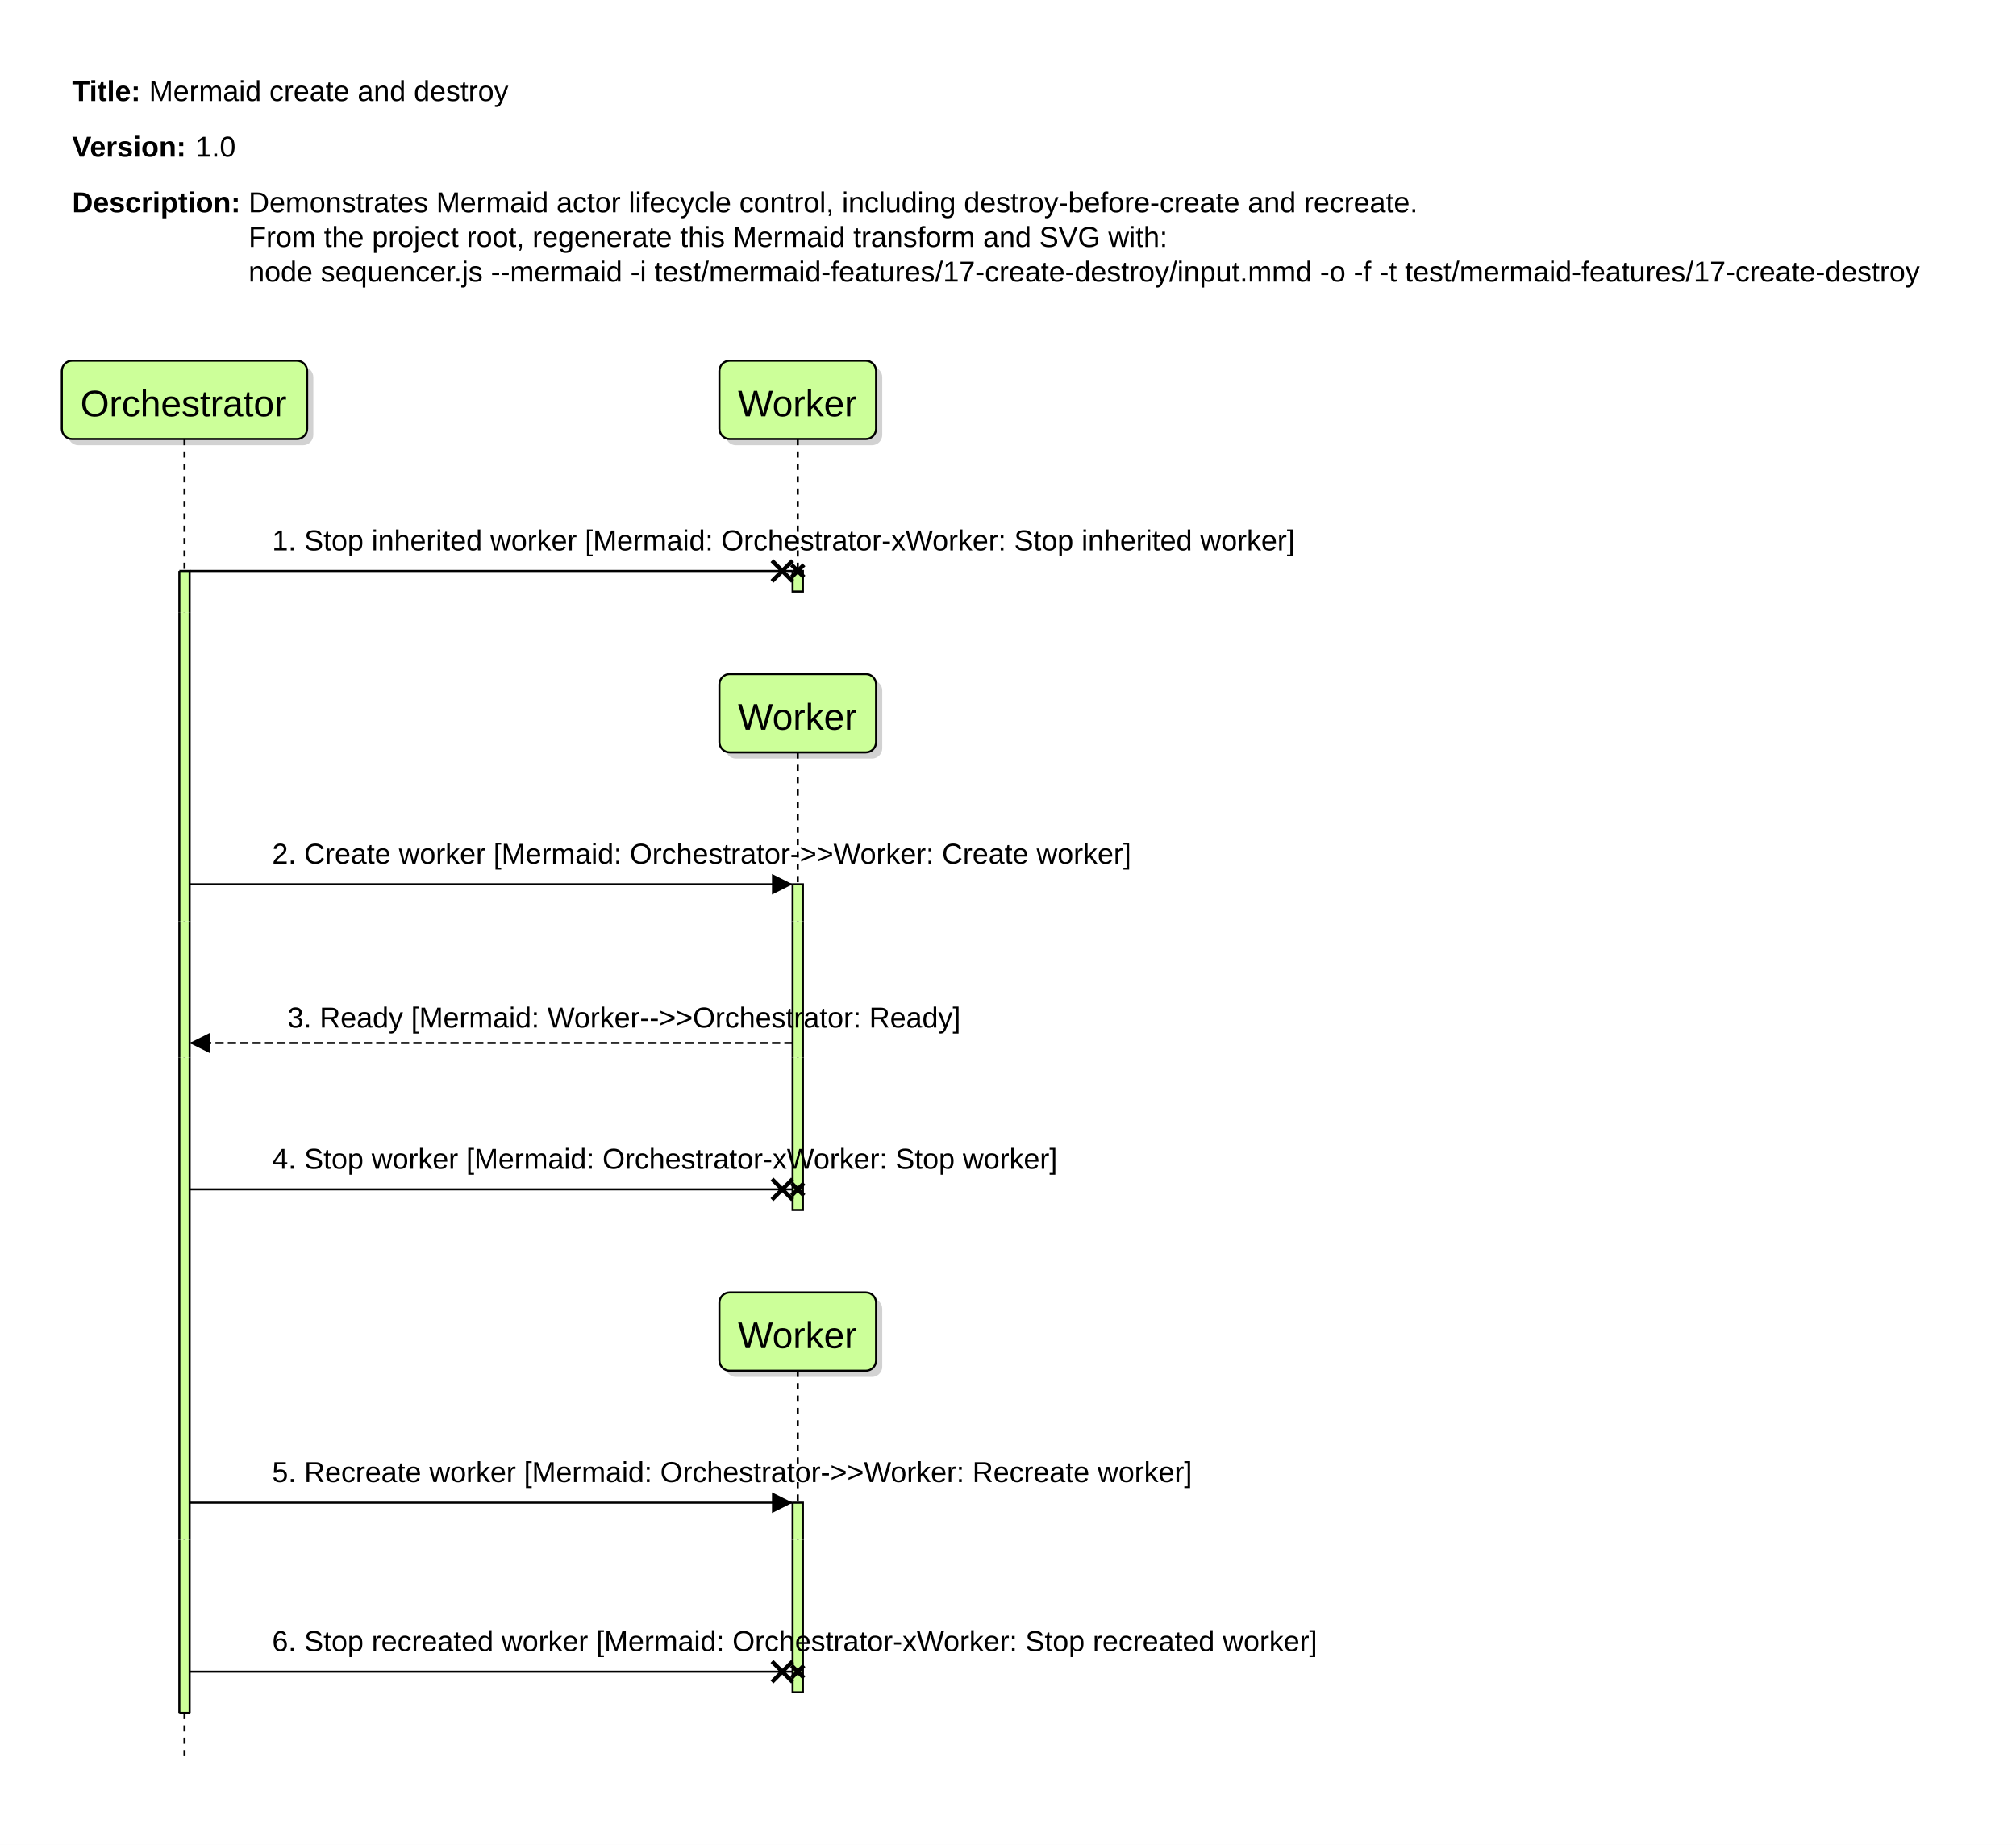
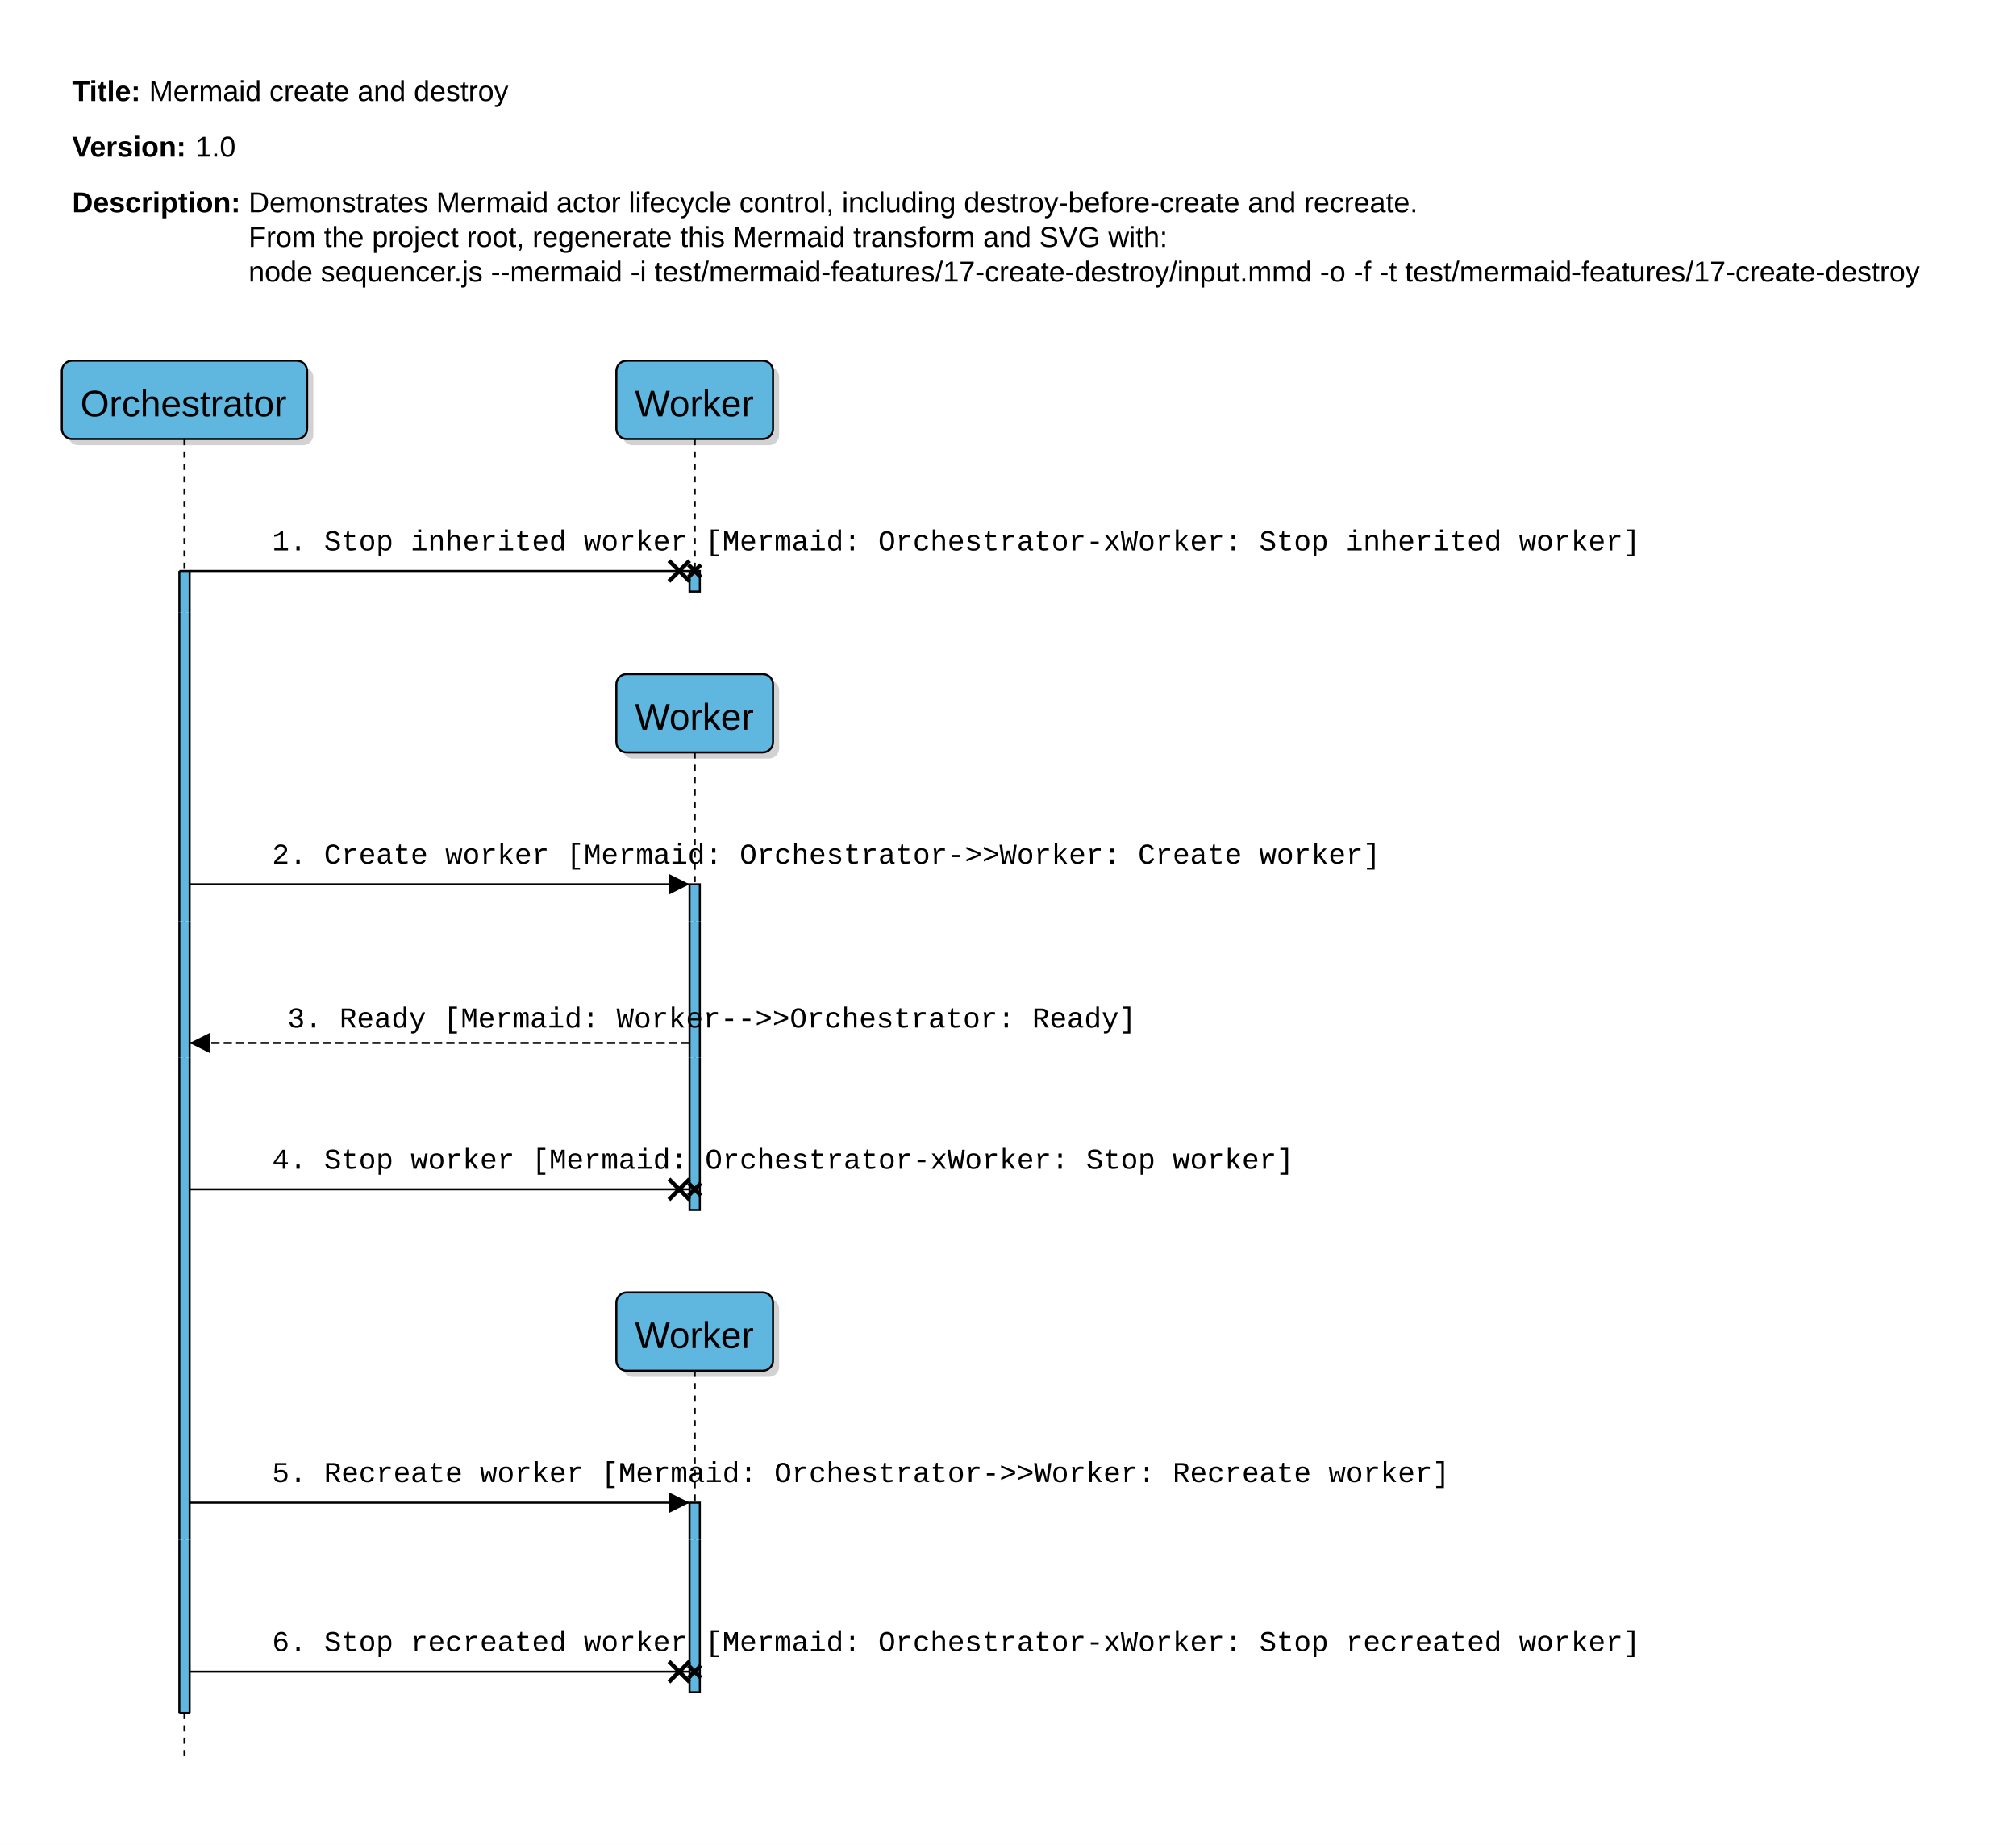
<svg xmlns="http://www.w3.org/2000/svg" width="978" height="895" viewBox="0 0 978 895">
  <rect width="100%" height="100%" fill="white" />
  <path d="M 0 0 L 0 885 L 968 885 L 968 0 L 0 0" fill="rgb(255, 255, 255)" stroke="none" />
  <path d="M 30 30 L 30 57 L 253 57 L 253 30 L 30 30" fill="rgba(0,0,0,0)" stroke="none" />
  <text x="35" y="49" fill="rgb(0,0,0)" font-family="Liberation Sans, Arial, Helvetica, sans-serif" font-size="14" xml:space="preserve" font-weight="bold" dominant-baseline="auto">Title:</text>
  <text x="68.44" y="49" fill="rgb(0,0,0)" font-family="Liberation Sans, Arial, Helvetica, sans-serif" font-size="14" xml:space="preserve" dominant-baseline="auto"> </text>
  <text x="72.33" y="49" fill="rgb(0,0,0)" font-family="Liberation Sans, Arial, Helvetica, sans-serif" font-size="14" xml:space="preserve" dominant-baseline="auto">Mermaid create and destroy</text>
  <path d="M 30 57 L 30 84 L 120 84 L 120 57 L 30 57" fill="rgba(0,0,0,0)" stroke="none" />
  <text x="35" y="76" fill="rgb(0,0,0)" font-family="Liberation Sans, Arial, Helvetica, sans-serif" font-size="14" xml:space="preserve" font-weight="bold" dominant-baseline="auto">Version:</text>
  <text x="91.01" y="76" fill="rgb(0,0,0)" font-family="Liberation Sans, Arial, Helvetica, sans-serif" font-size="14" xml:space="preserve" dominant-baseline="auto"> </text>
  <text x="94.9" y="76" fill="rgb(0,0,0)" font-family="Liberation Sans, Arial, Helvetica, sans-serif" font-size="14" xml:space="preserve" dominant-baseline="auto">1.0</text>
  <path d="M 30 84 L 30 145 L 938 145 L 938 84 L 30 84" fill="rgba(0,0,0,0)" stroke="none" />
  <text x="35" y="103" fill="rgb(0,0,0)" font-family="Liberation Sans, Arial, Helvetica, sans-serif" font-size="14" xml:space="preserve" font-weight="bold" dominant-baseline="auto">Description:</text>
  <text x="116.68" y="103" fill="rgb(0,0,0)" font-family="Liberation Sans, Arial, Helvetica, sans-serif" font-size="14" xml:space="preserve" dominant-baseline="auto"> </text>
  <text x="120.57" y="103" fill="rgb(0,0,0)" font-family="Liberation Sans, Arial, Helvetica, sans-serif" font-size="14" xml:space="preserve" dominant-baseline="auto">Demonstrates Mermaid actor lifecycle control, including destroy-before-create and recreate.</text>
  <text x="120.57" y="119.8" fill="rgb(0,0,0)" font-family="Liberation Sans, Arial, Helvetica, sans-serif" font-size="14" xml:space="preserve" dominant-baseline="auto">From the project root, regenerate this Mermaid transform and SVG with:</text>
  <text x="120.57" y="136.6" fill="rgb(0,0,0)" font-family="Liberation Sans, Arial, Helvetica, sans-serif" font-size="14" xml:space="preserve" dominant-baseline="auto">node sequencer.js --mermaid -i test/mermaid-features/17-create-destroy/input.mmd -o -f -t test/mermaid-features/17-create-destroy</text>
  <path d="M 33 183 L 33 211 L 33 211 A 5 5 0 0 0 38 216 L 147 216 L 147 216 A 5 5 0 0 0 152 211 L 152 183 L 152 183 A 5 5 0 0 0 147 178 L 38 178 L 38 178 A 5 5 0 0 0 33 183" fill="rgb(210,210,210)" stroke="none" />
-   <path d="M 30 180 L 30 208 L 30 208 A 5 5 0 0 0 35 213 L 144 213 L 144 213 A 5 5 0 0 0 149 208 L 149 180 L 149 180 A 5 5 0 0 0 144 175 L 35 175 L 35 175 A 5 5 0 0 0 30 180" fill="rgb(204,255,153)" stroke="none" />
+   <path d="M 30 180 L 30 208 L 30 208 A 5 5 0 0 0 35 213 L 144 213 L 144 213 A 5 5 0 0 0 149 208 L 149 180 L 149 180 A 5 5 0 0 0 144 175 L 35 175 L 35 175 A 5 5 0 0 0 30 180" fill="rgb(95,183,224)" stroke="none" />
  <path d="M 30 180 L 30 208 L 30 208 A 5 5 0 0 0 35 213 L 144 213 L 144 213 A 5 5 0 0 0 149 208 L 149 180 L 149 180 A 5 5 0 0 0 144 175 L 35 175 L 35 175 A 5 5 0 0 0 30 180" fill="none" stroke="rgb(0, 0, 0)" stroke-width="1" />
  <text x="39" y="202" fill="rgb(0,0,0)" font-family="Liberation Sans, Arial, Helvetica, sans-serif" font-size="18" xml:space="preserve" dominant-baseline="auto">Orchestrator</text>
-   <path d="M 352 183 L 352 211 L 352 211 A 5 5 0 0 0 357 216 L 423 216 L 423 216 A 5 5 0 0 0 428 211 L 428 183 L 428 183 A 5 5 0 0 0 423 178 L 357 178 L 357 178 A 5 5 0 0 0 352 183" fill="rgb(210,210,210)" stroke="none" />
-   <path d="M 349 180 L 349 208 L 349 208 A 5 5 0 0 0 354 213 L 420 213 L 420 213 A 5 5 0 0 0 425 208 L 425 180 L 425 180 A 5 5 0 0 0 420 175 L 354 175 L 354 175 A 5 5 0 0 0 349 180" fill="rgb(204,255,153)" stroke="none" />
-   <path d="M 349 180 L 349 208 L 349 208 A 5 5 0 0 0 354 213 L 420 213 L 420 213 A 5 5 0 0 0 425 208 L 425 180 L 425 180 A 5 5 0 0 0 420 175 L 354 175 L 354 175 A 5 5 0 0 0 349 180" fill="none" stroke="rgb(0, 0, 0)" stroke-width="1" />
-   <text x="358" y="202" fill="rgb(0,0,0)" font-family="Liberation Sans, Arial, Helvetica, sans-serif" font-size="18" xml:space="preserve" dominant-baseline="auto">Worker</text>
+   <path d="M 302 183 L 302 211 L 302 211 A 5 5 0 0 0 307 216 L 373 216 L 373 216 A 5 5 0 0 0 378 211 L 378 183 L 378 183 A 5 5 0 0 0 373 178 L 307 178 L 307 178 A 5 5 0 0 0 302 183" fill="rgb(210,210,210)" stroke="none" />
+   <path d="M 299 180 L 299 208 L 299 208 A 5 5 0 0 0 304 213 L 370 213 L 370 213 A 5 5 0 0 0 375 208 L 375 180 L 375 180 A 5 5 0 0 0 370 175 L 304 175 L 304 175 A 5 5 0 0 0 299 180" fill="rgb(95,183,224)" stroke="none" />
+   <path d="M 299 180 L 299 208 L 299 208 A 5 5 0 0 0 304 213 L 370 213 L 370 213 A 5 5 0 0 0 375 208 L 375 180 L 375 180 A 5 5 0 0 0 370 175 L 304 175 L 304 175 A 5 5 0 0 0 299 180" fill="none" stroke="rgb(0, 0, 0)" stroke-width="1" />
+   <text x="308" y="202" fill="rgb(0,0,0)" font-family="Liberation Sans, Arial, Helvetica, sans-serif" font-size="18" xml:space="preserve" dominant-baseline="auto">Worker</text>
  <path d="M 89.5 213 M 89.5 297" fill="none" stroke="rgb(0,0,0)" stroke-width="1" stroke-dasharray="3,3" />
-   <path d="M 387 213 M 387 297" fill="none" stroke="rgb(0,0,0)" stroke-width="1" stroke-dasharray="3,3" />
+   <path d="M 337 213 M 337 297" fill="none" stroke="rgb(0,0,0)" stroke-width="1" stroke-dasharray="3,3" />
  <path d="M 89.5 213 L 89.5 297" fill="none" stroke="rgb(0,0,0)" stroke-width="1" stroke-dasharray="3,3" />
-   <path d="M 87 277 L 87 297 L 92 297 L 92 277 L 87 277" fill="rgb(204,255,153)" stroke="none" />
+   <path d="M 87 277 L 87 297 L 92 297 L 92 277 L 87 277" fill="rgb(95,183,224)" stroke="none" />
  <path d="M 87 277 L 87 297 M 92 297 L 92 277 L 87 277" fill="none" stroke="rgb(0, 0, 0)" stroke-width="1" />
-   <path d="M 387 213 L 387 277" fill="none" stroke="rgb(0,0,0)" stroke-width="1" stroke-dasharray="3,3" />
-   <path d="M 384.5 277 L 384.5 287 L 389.5 287 L 389.5 277 L 384.5 277" fill="rgb(204,255,153)" stroke="none" />
-   <path d="M 384.5 277 L 384.5 287 L 389.5 287 L 389.5 277 L 384.5 277" fill="none" stroke="rgb(0, 0, 0)" stroke-width="1" />
-   <path d="M 384 274 L 390 280 M 384 280 L 390 274" fill="none" stroke="rgb(0,0,0)" stroke-width="2" />
-   <text x="132" y="267" fill="rgb(0,0,0)" font-family="Liberation Sans, Arial, Helvetica, sans-serif" font-size="14" xml:space="preserve" dominant-baseline="auto">1. Stop inherited worker [Mermaid: Orchestrator-xWorker: Stop inherited worker]</text>
-   <path d="M 92 277 L 384.5 277" fill="none" stroke="rgb(0, 0, 0)" stroke-width="1" />
-   <path d="M 374.5 272 L 384.5 282 M 374.5 282 L 384.5 272" fill="none" stroke="rgb(0, 0, 0)" stroke-width="2" />
+   <path d="M 337 213 L 337 277" fill="none" stroke="rgb(0,0,0)" stroke-width="1" stroke-dasharray="3,3" />
+   <path d="M 334.5 277 L 334.5 287 L 339.5 287 L 339.5 277 L 334.5 277" fill="rgb(95,183,224)" stroke="none" />
+   <path d="M 334.5 277 L 334.5 287 L 339.5 287 L 339.5 277 L 334.5 277" fill="none" stroke="rgb(0, 0, 0)" stroke-width="1" />
+   <path d="M 334 274 L 340 280 M 334 280 L 340 274" fill="none" stroke="rgb(0,0,0)" stroke-width="2" />
+   <text x="132" y="267" fill="rgb(0,0,0)" font-family="Liberation Mono, Courier New, Courier, monospace" font-size="14" xml:space="preserve" dominant-baseline="auto">1. Stop inherited worker [Mermaid: Orchestrator-xWorker: Stop inherited worker]</text>
+   <path d="M 92 277 L 334.5 277" fill="none" stroke="rgb(0, 0, 0)" stroke-width="1" />
+   <path d="M 324.5 272 L 334.5 282 M 324.5 282 L 334.5 272" fill="none" stroke="rgb(0, 0, 0)" stroke-width="2" />
  <path d="M 89.5 297 M 89.5 447" fill="none" stroke="rgb(0,0,0)" stroke-width="1" stroke-dasharray="3,3" />
-   <path d="M 352 335 L 352 363 L 352 363 A 5 5 0 0 0 357 368 L 423 368 L 423 368 A 5 5 0 0 0 428 363 L 428 335 L 428 335 A 5 5 0 0 0 423 330 L 357 330 L 357 330 A 5 5 0 0 0 352 335" fill="rgb(210,210,210)" stroke="none" />
-   <path d="M 349 332 L 349 360 L 349 360 A 5 5 0 0 0 354 365 L 420 365 L 420 365 A 5 5 0 0 0 425 360 L 425 332 L 425 332 A 5 5 0 0 0 420 327 L 354 327 L 354 327 A 5 5 0 0 0 349 332" fill="rgb(204,255,153)" stroke="none" />
-   <path d="M 349 332 L 349 360 L 349 360 A 5 5 0 0 0 354 365 L 420 365 L 420 365 A 5 5 0 0 0 425 360 L 425 332 L 425 332 A 5 5 0 0 0 420 327 L 354 327 L 354 327 A 5 5 0 0 0 349 332" fill="none" stroke="rgb(0, 0, 0)" stroke-width="1" />
-   <text x="358" y="354" fill="rgb(0,0,0)" font-family="Liberation Sans, Arial, Helvetica, sans-serif" font-size="18" xml:space="preserve" dominant-baseline="auto">Worker</text>
+   <path d="M 302 335 L 302 363 L 302 363 A 5 5 0 0 0 307 368 L 373 368 L 373 368 A 5 5 0 0 0 378 363 L 378 335 L 378 335 A 5 5 0 0 0 373 330 L 307 330 L 307 330 A 5 5 0 0 0 302 335" fill="rgb(210,210,210)" stroke="none" />
+   <path d="M 299 332 L 299 360 L 299 360 A 5 5 0 0 0 304 365 L 370 365 L 370 365 A 5 5 0 0 0 375 360 L 375 332 L 375 332 A 5 5 0 0 0 370 327 L 304 327 L 304 327 A 5 5 0 0 0 299 332" fill="rgb(95,183,224)" stroke="none" />
+   <path d="M 299 332 L 299 360 L 299 360 A 5 5 0 0 0 304 365 L 370 365 L 370 365 A 5 5 0 0 0 375 360 L 375 332 L 375 332 A 5 5 0 0 0 370 327 L 304 327 L 304 327 A 5 5 0 0 0 299 332" fill="none" stroke="rgb(0, 0, 0)" stroke-width="1" />
+   <text x="308" y="354" fill="rgb(0,0,0)" font-family="Liberation Sans, Arial, Helvetica, sans-serif" font-size="18" xml:space="preserve" dominant-baseline="auto">Worker</text>
  <path d="M 89.5 297 L 89.5 447" fill="none" stroke="rgb(0,0,0)" stroke-width="1" stroke-dasharray="3,3" />
-   <path d="M 87 297 L 87 447 L 92 447 L 92 297 L 87 297" fill="rgb(204,255,153)" stroke="none" />
+   <path d="M 87 297 L 87 447 L 92 447 L 92 297 L 87 297" fill="rgb(95,183,224)" stroke="none" />
  <path d="M 87 297 L 87 447 M 92 447 L 92 297 M 87 297" fill="none" stroke="rgb(0, 0, 0)" stroke-width="1" />
-   <path d="M 387 365 L 387 447" fill="none" stroke="rgb(0,0,0)" stroke-width="1" stroke-dasharray="3,3" />
-   <path d="M 384.5 429 L 384.5 447 L 389.5 447 L 389.5 429 L 384.5 429" fill="rgb(204,255,153)" stroke="none" />
-   <path d="M 384.5 429 L 384.5 447 M 389.5 447 L 389.5 429 L 384.5 429" fill="none" stroke="rgb(0, 0, 0)" stroke-width="1" />
-   <text x="132" y="419" fill="rgb(0,0,0)" font-family="Liberation Sans, Arial, Helvetica, sans-serif" font-size="14" xml:space="preserve" dominant-baseline="auto">2. Create worker [Mermaid: Orchestrator-&gt;&gt;Worker: Create worker]</text>
-   <path d="M 92 429 L 384.5 429" fill="none" stroke="rgb(0, 0, 0)" stroke-width="1" />
-   <path d="M 374.5 424 L 374.5 434 L 384.5 429" fill="rgb(0, 0, 0)" stroke="none" />
+   <path d="M 337 365 L 337 447" fill="none" stroke="rgb(0,0,0)" stroke-width="1" stroke-dasharray="3,3" />
+   <path d="M 334.5 429 L 334.5 447 L 339.5 447 L 339.5 429 L 334.5 429" fill="rgb(95,183,224)" stroke="none" />
+   <path d="M 334.5 429 L 334.5 447 M 339.5 447 L 339.5 429 L 334.5 429" fill="none" stroke="rgb(0, 0, 0)" stroke-width="1" />
+   <text x="132" y="419" fill="rgb(0,0,0)" font-family="Liberation Mono, Courier New, Courier, monospace" font-size="14" xml:space="preserve" dominant-baseline="auto">2. Create worker [Mermaid: Orchestrator-&gt;&gt;Worker: Create worker]</text>
+   <path d="M 92 429 L 334.5 429" fill="none" stroke="rgb(0, 0, 0)" stroke-width="1" />
+   <path d="M 324.5 424 L 324.5 434 L 334.5 429" fill="rgb(0, 0, 0)" stroke="none" />
  <path d="M 89.5 447 M 89.5 513" fill="none" stroke="rgb(0,0,0)" stroke-width="1" stroke-dasharray="3,3" />
-   <path d="M 387 447 M 387 513" fill="none" stroke="rgb(0,0,0)" stroke-width="1" stroke-dasharray="3,3" />
+   <path d="M 337 447 M 337 513" fill="none" stroke="rgb(0,0,0)" stroke-width="1" stroke-dasharray="3,3" />
  <path d="M 89.5 447 L 89.5 513" fill="none" stroke="rgb(0,0,0)" stroke-width="1" stroke-dasharray="3,3" />
-   <path d="M 87 447 L 87 513 L 92 513 L 92 447 L 87 447" fill="rgb(204,255,153)" stroke="none" />
+   <path d="M 87 447 L 87 513 L 92 513 L 92 447 L 87 447" fill="rgb(95,183,224)" stroke="none" />
  <path d="M 87 447 L 87 513 M 92 513 L 92 447 M 87 447" fill="none" stroke="rgb(0, 0, 0)" stroke-width="1" />
-   <path d="M 387 447 L 387 513" fill="none" stroke="rgb(0,0,0)" stroke-width="1" stroke-dasharray="3,3" />
-   <path d="M 384.5 447 L 384.5 513 L 389.5 513 L 389.5 447 L 384.5 447" fill="rgb(204,255,153)" stroke="none" />
-   <path d="M 384.5 447 L 384.5 513 M 389.5 513 L 389.5 447 M 384.5 447" fill="none" stroke="rgb(0, 0, 0)" stroke-width="1" />
-   <text x="139.5" y="498.5" fill="rgb(0,0,0)" font-family="Liberation Sans, Arial, Helvetica, sans-serif" font-size="14" xml:space="preserve" dominant-baseline="auto">3. Ready [Mermaid: Worker--&gt;&gt;Orchestrator: Ready]</text>
-   <path d="M 384.5 506 L 92 506" fill="none" stroke="rgb(0, 0, 0)" stroke-width="1" stroke-dasharray="4,2" />
+   <path d="M 337 447 L 337 513" fill="none" stroke="rgb(0,0,0)" stroke-width="1" stroke-dasharray="3,3" />
+   <path d="M 334.5 447 L 334.5 513 L 339.5 513 L 339.5 447 L 334.5 447" fill="rgb(95,183,224)" stroke="none" />
+   <path d="M 334.5 447 L 334.5 513 M 339.5 513 L 339.5 447 M 334.5 447" fill="none" stroke="rgb(0, 0, 0)" stroke-width="1" />
+   <text x="139.5" y="498.5" fill="rgb(0,0,0)" font-family="Liberation Mono, Courier New, Courier, monospace" font-size="14" xml:space="preserve" dominant-baseline="auto">3. Ready [Mermaid: Worker--&gt;&gt;Orchestrator: Ready]</text>
+   <path d="M 334.5 506 L 92 506" fill="none" stroke="rgb(0, 0, 0)" stroke-width="1" stroke-dasharray="4,2" />
  <path d="M 92 506 L 102 501 L 102 511 L 92 506" fill="rgb(0, 0, 0)" stroke="none" />
  <path d="M 89.5 513 M 89.5 597" fill="none" stroke="rgb(0,0,0)" stroke-width="1" stroke-dasharray="3,3" />
-   <path d="M 387 513 M 387 597" fill="none" stroke="rgb(0,0,0)" stroke-width="1" stroke-dasharray="3,3" />
+   <path d="M 337 513 M 337 597" fill="none" stroke="rgb(0,0,0)" stroke-width="1" stroke-dasharray="3,3" />
  <path d="M 89.5 513 L 89.5 597" fill="none" stroke="rgb(0,0,0)" stroke-width="1" stroke-dasharray="3,3" />
-   <path d="M 87 513 L 87 597 L 92 597 L 92 513 L 87 513" fill="rgb(204,255,153)" stroke="none" />
+   <path d="M 87 513 L 87 597 L 92 597 L 92 513 L 87 513" fill="rgb(95,183,224)" stroke="none" />
  <path d="M 87 513 L 87 597 M 92 597 L 92 513 M 87 513" fill="none" stroke="rgb(0, 0, 0)" stroke-width="1" />
-   <path d="M 387 513 L 387 577" fill="none" stroke="rgb(0,0,0)" stroke-width="1" stroke-dasharray="3,3" />
-   <path d="M 384.5 513 L 384.5 587 L 389.5 587 L 389.5 513 L 384.5 513" fill="rgb(204,255,153)" stroke="none" />
-   <path d="M 384.5 513 L 384.5 587 L 389.5 587 L 389.5 513 M 384.5 513" fill="none" stroke="rgb(0, 0, 0)" stroke-width="1" />
-   <path d="M 384 574 L 390 580 M 384 580 L 390 574" fill="none" stroke="rgb(0,0,0)" stroke-width="2" />
-   <text x="132" y="567" fill="rgb(0,0,0)" font-family="Liberation Sans, Arial, Helvetica, sans-serif" font-size="14" xml:space="preserve" dominant-baseline="auto">4. Stop worker [Mermaid: Orchestrator-xWorker: Stop worker]</text>
-   <path d="M 92 577 L 384.5 577" fill="none" stroke="rgb(0, 0, 0)" stroke-width="1" />
-   <path d="M 374.5 572 L 384.5 582 M 374.5 582 L 384.5 572" fill="none" stroke="rgb(0, 0, 0)" stroke-width="2" />
+   <path d="M 337 513 L 337 577" fill="none" stroke="rgb(0,0,0)" stroke-width="1" stroke-dasharray="3,3" />
+   <path d="M 334.5 513 L 334.5 587 L 339.5 587 L 339.5 513 L 334.5 513" fill="rgb(95,183,224)" stroke="none" />
+   <path d="M 334.5 513 L 334.5 587 L 339.5 587 L 339.5 513 M 334.5 513" fill="none" stroke="rgb(0, 0, 0)" stroke-width="1" />
+   <path d="M 334 574 L 340 580 M 334 580 L 340 574" fill="none" stroke="rgb(0,0,0)" stroke-width="2" />
+   <text x="132" y="567" fill="rgb(0,0,0)" font-family="Liberation Mono, Courier New, Courier, monospace" font-size="14" xml:space="preserve" dominant-baseline="auto">4. Stop worker [Mermaid: Orchestrator-xWorker: Stop worker]</text>
+   <path d="M 92 577 L 334.5 577" fill="none" stroke="rgb(0, 0, 0)" stroke-width="1" />
+   <path d="M 324.5 572 L 334.5 582 M 324.5 582 L 334.5 572" fill="none" stroke="rgb(0, 0, 0)" stroke-width="2" />
  <path d="M 89.5 597 M 89.5 747" fill="none" stroke="rgb(0,0,0)" stroke-width="1" stroke-dasharray="3,3" />
-   <path d="M 352 635 L 352 663 L 352 663 A 5 5 0 0 0 357 668 L 423 668 L 423 668 A 5 5 0 0 0 428 663 L 428 635 L 428 635 A 5 5 0 0 0 423 630 L 357 630 L 357 630 A 5 5 0 0 0 352 635" fill="rgb(210,210,210)" stroke="none" />
-   <path d="M 349 632 L 349 660 L 349 660 A 5 5 0 0 0 354 665 L 420 665 L 420 665 A 5 5 0 0 0 425 660 L 425 632 L 425 632 A 5 5 0 0 0 420 627 L 354 627 L 354 627 A 5 5 0 0 0 349 632" fill="rgb(204,255,153)" stroke="none" />
-   <path d="M 349 632 L 349 660 L 349 660 A 5 5 0 0 0 354 665 L 420 665 L 420 665 A 5 5 0 0 0 425 660 L 425 632 L 425 632 A 5 5 0 0 0 420 627 L 354 627 L 354 627 A 5 5 0 0 0 349 632" fill="none" stroke="rgb(0, 0, 0)" stroke-width="1" />
-   <text x="358" y="654" fill="rgb(0,0,0)" font-family="Liberation Sans, Arial, Helvetica, sans-serif" font-size="18" xml:space="preserve" dominant-baseline="auto">Worker</text>
+   <path d="M 302 635 L 302 663 L 302 663 A 5 5 0 0 0 307 668 L 373 668 L 373 668 A 5 5 0 0 0 378 663 L 378 635 L 378 635 A 5 5 0 0 0 373 630 L 307 630 L 307 630 A 5 5 0 0 0 302 635" fill="rgb(210,210,210)" stroke="none" />
+   <path d="M 299 632 L 299 660 L 299 660 A 5 5 0 0 0 304 665 L 370 665 L 370 665 A 5 5 0 0 0 375 660 L 375 632 L 375 632 A 5 5 0 0 0 370 627 L 304 627 L 304 627 A 5 5 0 0 0 299 632" fill="rgb(95,183,224)" stroke="none" />
+   <path d="M 299 632 L 299 660 L 299 660 A 5 5 0 0 0 304 665 L 370 665 L 370 665 A 5 5 0 0 0 375 660 L 375 632 L 375 632 A 5 5 0 0 0 370 627 L 304 627 L 304 627 A 5 5 0 0 0 299 632" fill="none" stroke="rgb(0, 0, 0)" stroke-width="1" />
+   <text x="308" y="654" fill="rgb(0,0,0)" font-family="Liberation Sans, Arial, Helvetica, sans-serif" font-size="18" xml:space="preserve" dominant-baseline="auto">Worker</text>
  <path d="M 89.5 597 L 89.5 747" fill="none" stroke="rgb(0,0,0)" stroke-width="1" stroke-dasharray="3,3" />
-   <path d="M 87 597 L 87 747 L 92 747 L 92 597 L 87 597" fill="rgb(204,255,153)" stroke="none" />
+   <path d="M 87 597 L 87 747 L 92 747 L 92 597 L 87 597" fill="rgb(95,183,224)" stroke="none" />
  <path d="M 87 597 L 87 747 M 92 747 L 92 597 M 87 597" fill="none" stroke="rgb(0, 0, 0)" stroke-width="1" />
-   <path d="M 387 665 L 387 747" fill="none" stroke="rgb(0,0,0)" stroke-width="1" stroke-dasharray="3,3" />
-   <path d="M 384.5 729 L 384.5 747 L 389.5 747 L 389.5 729 L 384.5 729" fill="rgb(204,255,153)" stroke="none" />
-   <path d="M 384.5 729 L 384.5 747 M 389.5 747 L 389.5 729 L 384.5 729" fill="none" stroke="rgb(0, 0, 0)" stroke-width="1" />
-   <text x="132" y="719" fill="rgb(0,0,0)" font-family="Liberation Sans, Arial, Helvetica, sans-serif" font-size="14" xml:space="preserve" dominant-baseline="auto">5. Recreate worker [Mermaid: Orchestrator-&gt;&gt;Worker: Recreate worker]</text>
-   <path d="M 92 729 L 384.5 729" fill="none" stroke="rgb(0, 0, 0)" stroke-width="1" />
-   <path d="M 374.5 724 L 374.5 734 L 384.5 729" fill="rgb(0, 0, 0)" stroke="none" />
+   <path d="M 337 665 L 337 747" fill="none" stroke="rgb(0,0,0)" stroke-width="1" stroke-dasharray="3,3" />
+   <path d="M 334.5 729 L 334.5 747 L 339.5 747 L 339.5 729 L 334.5 729" fill="rgb(95,183,224)" stroke="none" />
+   <path d="M 334.5 729 L 334.5 747 M 339.5 747 L 339.5 729 L 334.5 729" fill="none" stroke="rgb(0, 0, 0)" stroke-width="1" />
+   <text x="132" y="719" fill="rgb(0,0,0)" font-family="Liberation Mono, Courier New, Courier, monospace" font-size="14" xml:space="preserve" dominant-baseline="auto">5. Recreate worker [Mermaid: Orchestrator-&gt;&gt;Worker: Recreate worker]</text>
+   <path d="M 92 729 L 334.5 729" fill="none" stroke="rgb(0, 0, 0)" stroke-width="1" />
+   <path d="M 324.5 724 L 324.5 734 L 334.5 729" fill="rgb(0, 0, 0)" stroke="none" />
  <path d="M 89.5 747 M 89.5 831" fill="none" stroke="rgb(0,0,0)" stroke-width="1" stroke-dasharray="3,3" />
-   <path d="M 387 747 M 387 831" fill="none" stroke="rgb(0,0,0)" stroke-width="1" stroke-dasharray="3,3" />
+   <path d="M 337 747 M 337 831" fill="none" stroke="rgb(0,0,0)" stroke-width="1" stroke-dasharray="3,3" />
  <path d="M 89.5 747 L 89.5 831" fill="none" stroke="rgb(0,0,0)" stroke-width="1" stroke-dasharray="3,3" />
-   <path d="M 87 747 L 87 831 L 92 831 L 92 747 L 87 747" fill="rgb(204,255,153)" stroke="none" />
+   <path d="M 87 747 L 87 831 L 92 831 L 92 747 L 87 747" fill="rgb(95,183,224)" stroke="none" />
  <path d="M 87 747 L 87 831 M 92 831 L 92 747 M 87 747" fill="none" stroke="rgb(0, 0, 0)" stroke-width="1" />
-   <path d="M 387 747 L 387 811" fill="none" stroke="rgb(0,0,0)" stroke-width="1" stroke-dasharray="3,3" />
-   <path d="M 384.5 747 L 384.5 821 L 389.5 821 L 389.5 747 L 384.5 747" fill="rgb(204,255,153)" stroke="none" />
-   <path d="M 384.5 747 L 384.5 821 L 389.5 821 L 389.5 747 M 384.5 747" fill="none" stroke="rgb(0, 0, 0)" stroke-width="1" />
-   <path d="M 384 808 L 390 814 M 384 814 L 390 808" fill="none" stroke="rgb(0,0,0)" stroke-width="2" />
-   <text x="132" y="801" fill="rgb(0,0,0)" font-family="Liberation Sans, Arial, Helvetica, sans-serif" font-size="14" xml:space="preserve" dominant-baseline="auto">6. Stop recreated worker [Mermaid: Orchestrator-xWorker: Stop recreated worker]</text>
-   <path d="M 92 811 L 384.5 811" fill="none" stroke="rgb(0, 0, 0)" stroke-width="1" />
-   <path d="M 374.5 806 L 384.5 816 M 374.5 816 L 384.5 806" fill="none" stroke="rgb(0, 0, 0)" stroke-width="2" />
+   <path d="M 337 747 L 337 811" fill="none" stroke="rgb(0,0,0)" stroke-width="1" stroke-dasharray="3,3" />
+   <path d="M 334.5 747 L 334.5 821 L 339.5 821 L 339.5 747 L 334.5 747" fill="rgb(95,183,224)" stroke="none" />
+   <path d="M 334.5 747 L 334.5 821 L 339.5 821 L 339.5 747 M 334.5 747" fill="none" stroke="rgb(0, 0, 0)" stroke-width="1" />
+   <path d="M 334 808 L 340 814 M 334 814 L 340 808" fill="none" stroke="rgb(0,0,0)" stroke-width="2" />
+   <text x="132" y="801" fill="rgb(0,0,0)" font-family="Liberation Mono, Courier New, Courier, monospace" font-size="14" xml:space="preserve" dominant-baseline="auto">6. Stop recreated worker [Mermaid: Orchestrator-xWorker: Stop recreated worker]</text>
+   <path d="M 92 811 L 334.5 811" fill="none" stroke="rgb(0, 0, 0)" stroke-width="1" />
+   <path d="M 324.5 806 L 334.5 816 M 324.5 816 L 334.5 806" fill="none" stroke="rgb(0, 0, 0)" stroke-width="2" />
  <path d="M 89.5 831 L 89.5 855" fill="none" stroke="rgb(0,0,0)" stroke-width="1" stroke-dasharray="3,3" />
-   <path d="M 87 831 L 87 831 L 92 831 L 92 831 L 87 831" fill="rgb(204,255,153)" stroke="none" />
+   <path d="M 87 831 L 87 831 L 92 831 L 92 831 L 87 831" fill="rgb(95,183,224)" stroke="none" />
  <path d="M 87 831 L 87 831 L 92 831 L 92 831 M 87 831" fill="none" stroke="rgb(0, 0, 0)" stroke-width="1" />
</svg>
